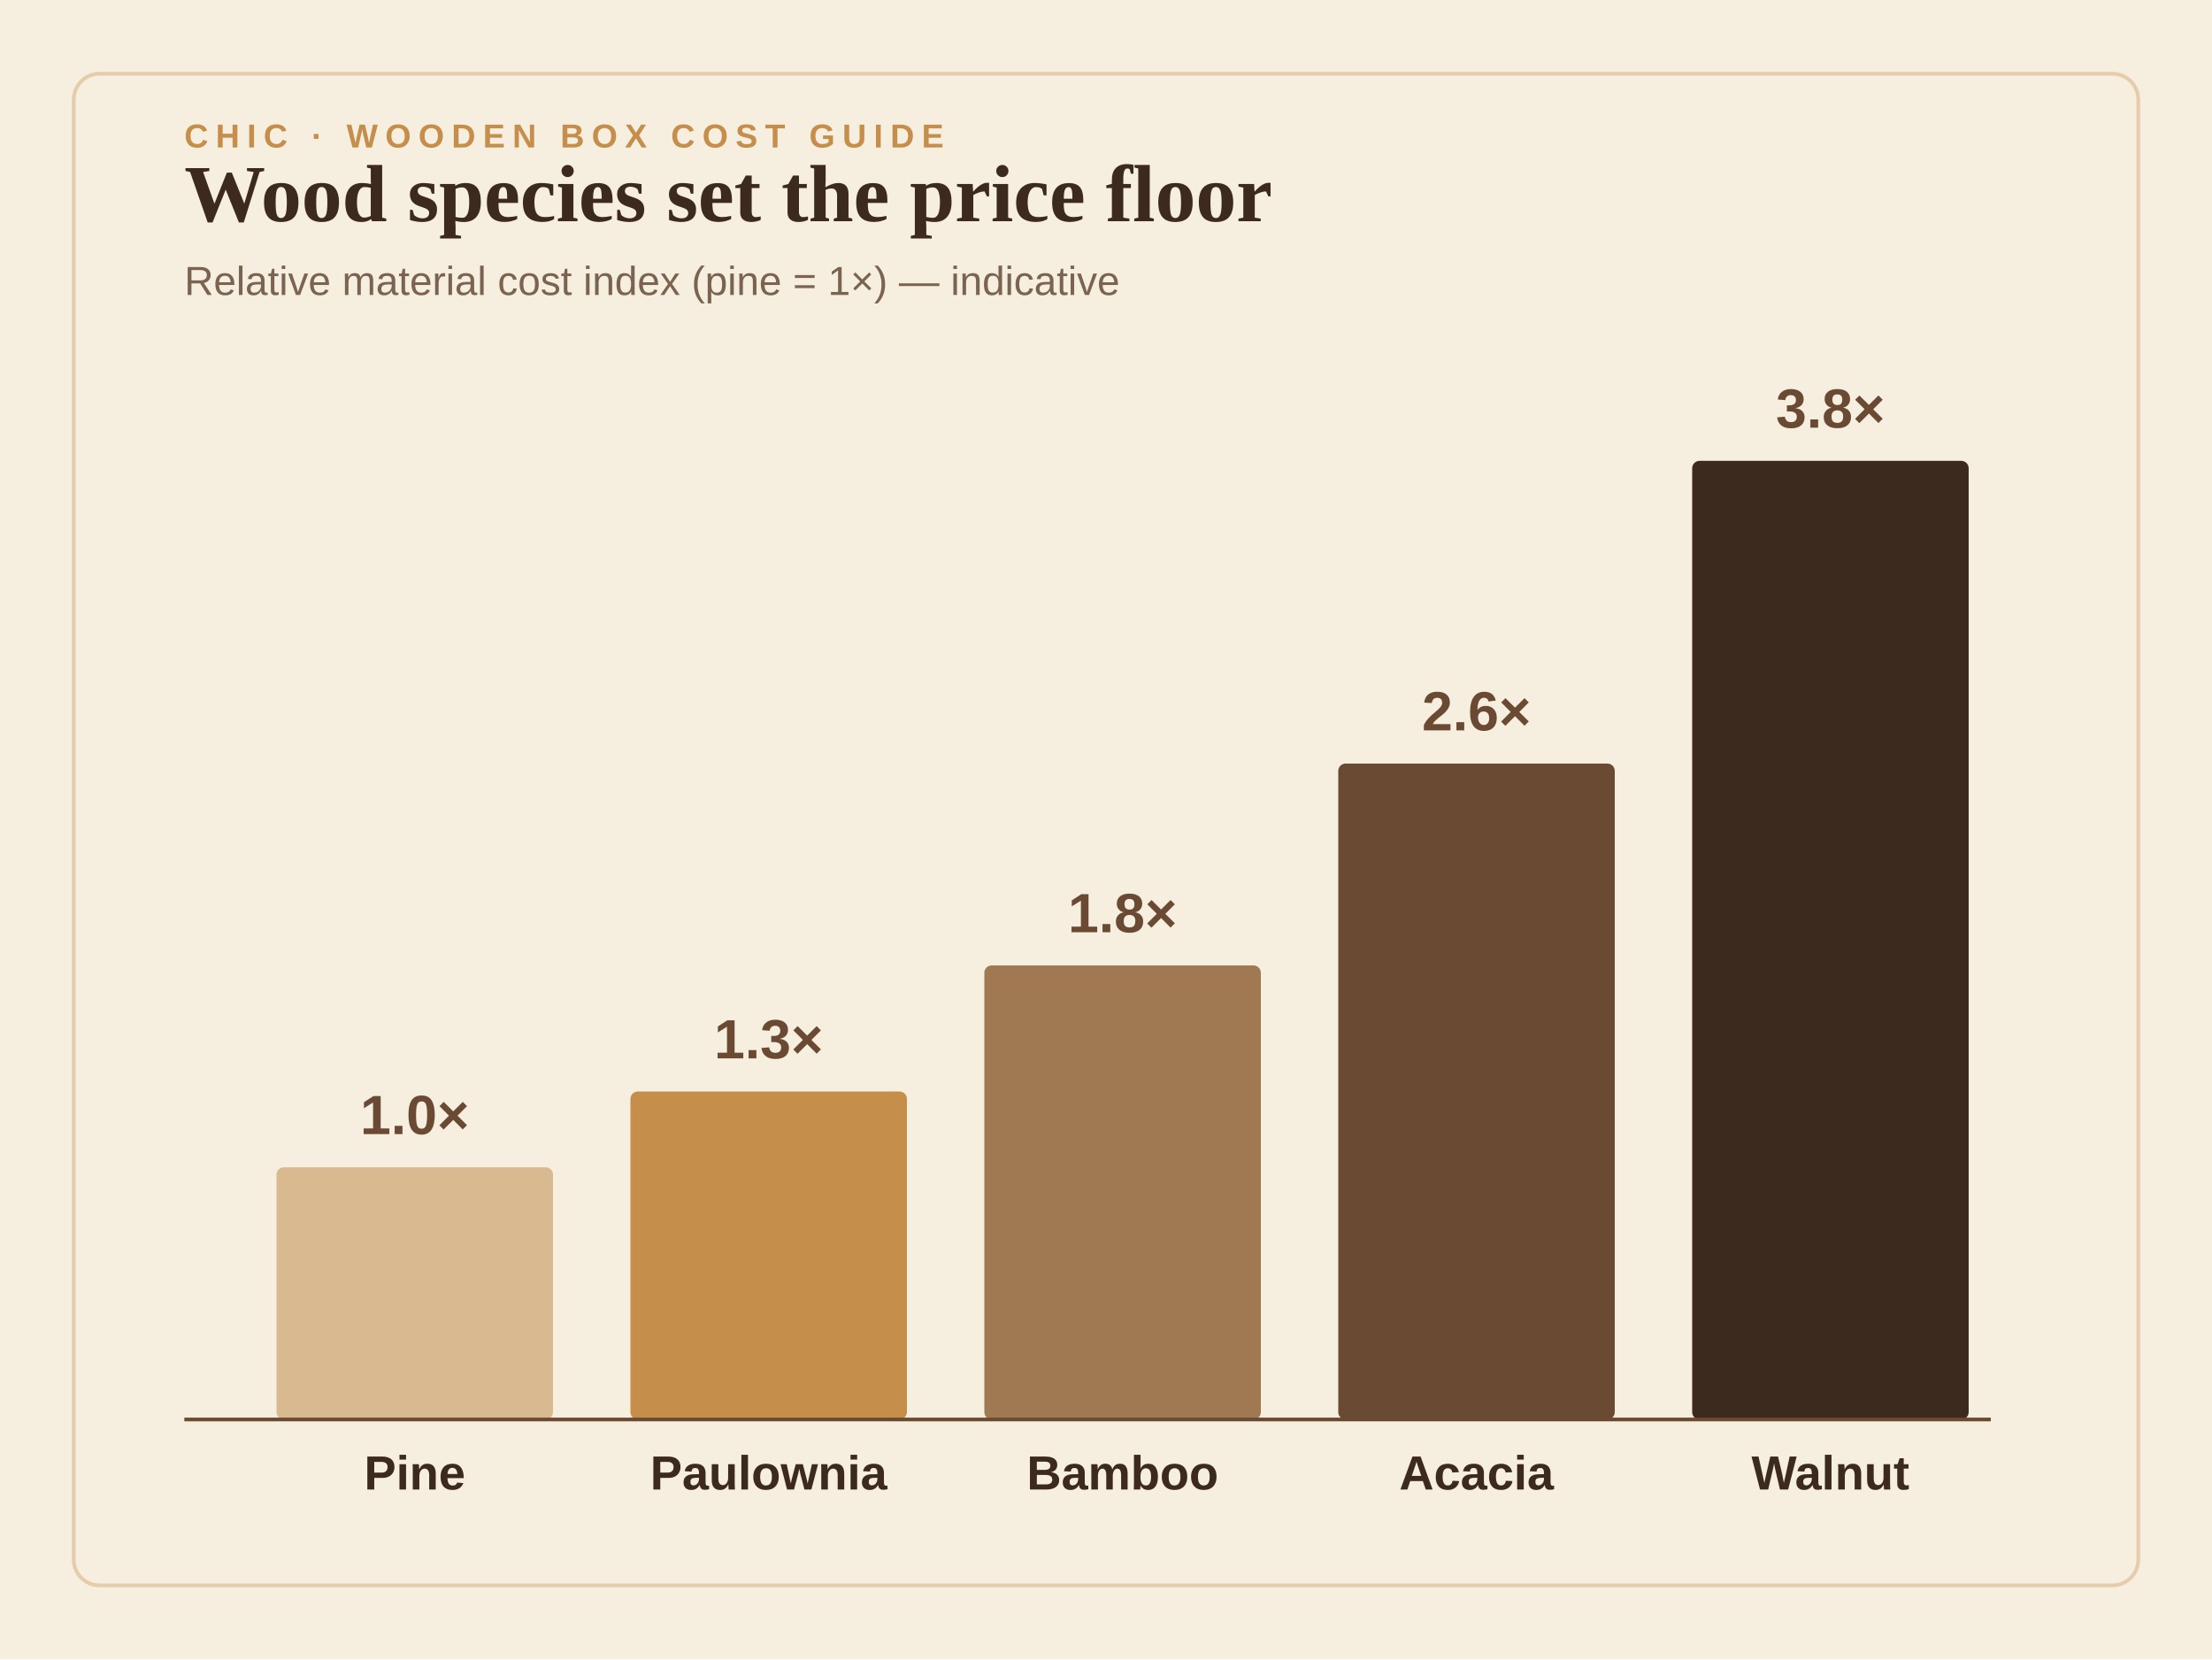
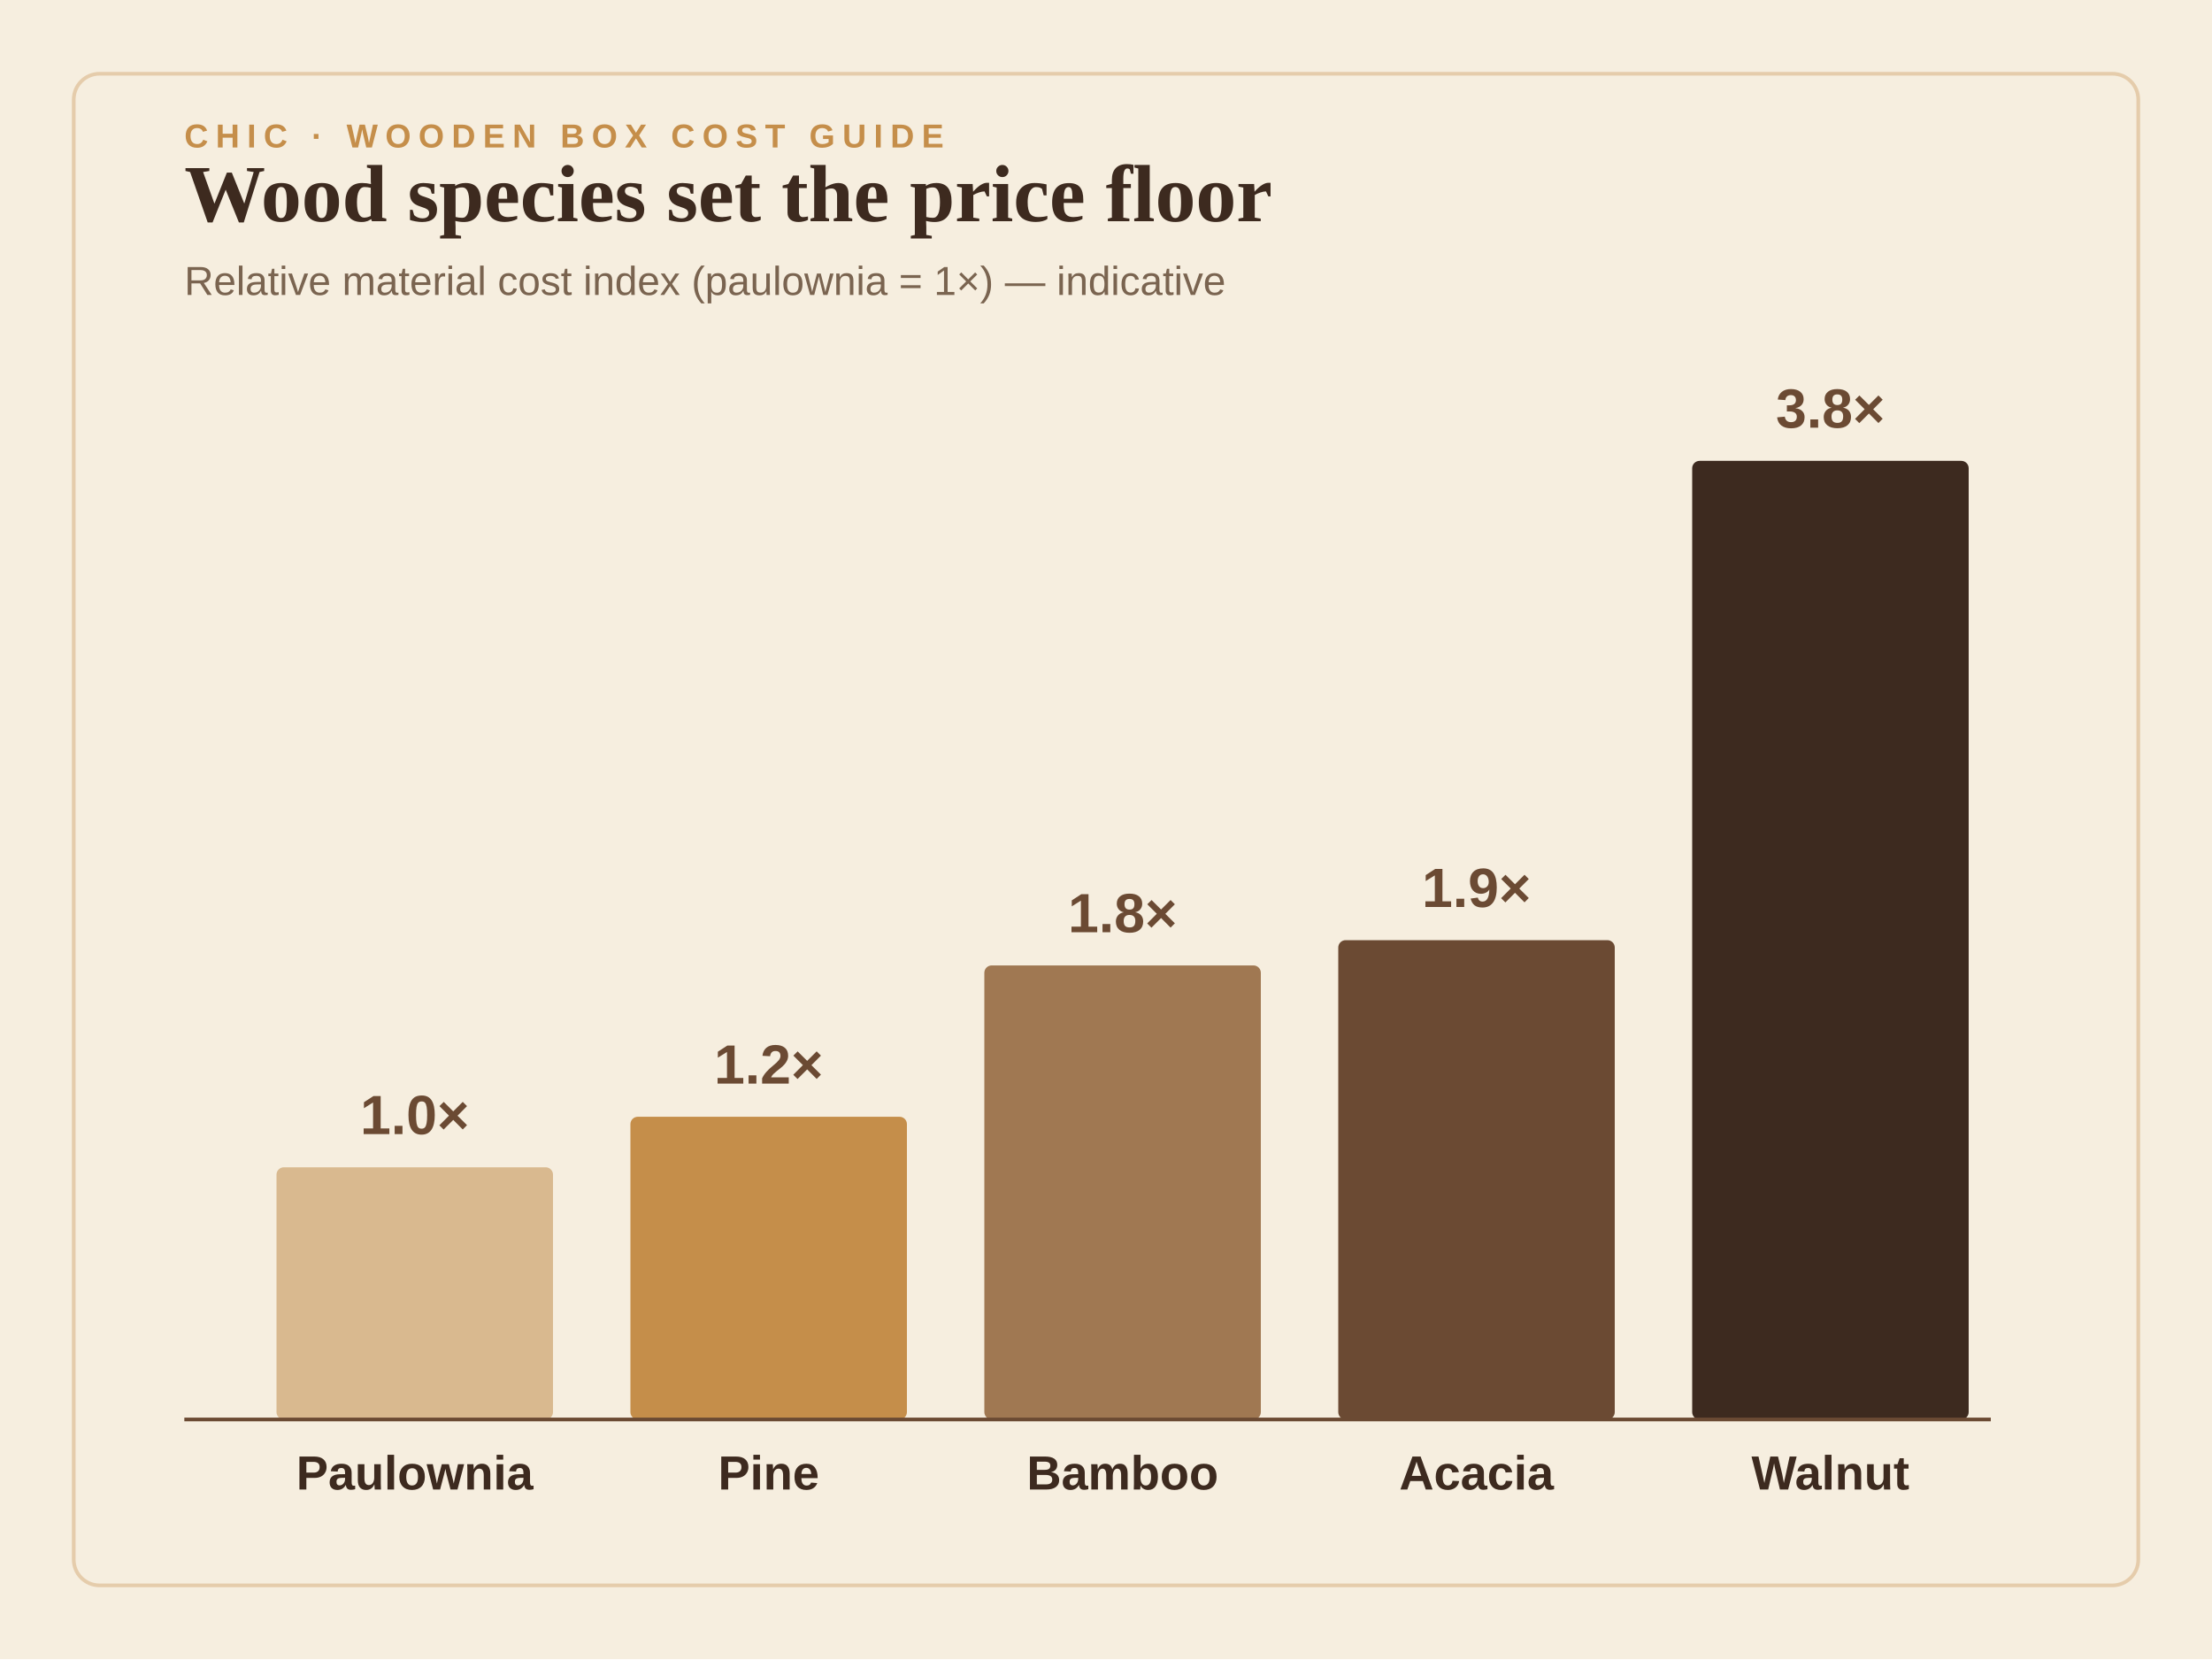
<svg xmlns="http://www.w3.org/2000/svg" viewBox="0 0 1200 900" font-family="'Helvetica Neue', Arial, sans-serif">
  <rect width="1200" height="900" fill="#F6EEDF" />
  <rect x="40" y="40" width="1120" height="820" rx="14" fill="none" stroke="#C58E4A" stroke-opacity="0.35" stroke-width="2" />
  <text x="100" y="80" font-size="18" letter-spacing="4" fill="#C58E4A" font-weight="700">CHIC · WOODEN BOX COST GUIDE</text>
  <text x="100" y="120" font-family="Georgia, 'Times New Roman', serif" font-size="44" font-weight="700" fill="#3D2A1F">Wood species set the price floor</text>
-   <text x="100" y="160" font-size="22" fill="#7A6450">Relative material cost index (pine = 1×) — indicative</text>
+   <text x="100" y="160" font-size="22" fill="#7A6450">Relative material cost index (paulownia = 1×) — indicative</text>
  <rect x="150" y="633.2" width="150" height="136.8" rx="4" fill="#D9B98F" />
  <text x="225" y="615.2" text-anchor="middle" font-size="30" font-weight="700" fill="#6B4A33">1.0×</text>
-   <text x="225" y="808" text-anchor="middle" font-size="26" fill="#3D2A1F" font-weight="600">Pine</text>
-   <rect x="342" y="592.1" width="150" height="177.9" rx="4" fill="#C58E4A" />
-   <text x="417" y="574.1" text-anchor="middle" font-size="30" font-weight="700" fill="#6B4A33">1.3×</text>
-   <text x="417" y="808" text-anchor="middle" font-size="26" fill="#3D2A1F" font-weight="600">Paulownia</text>
+   <text x="225" y="808" text-anchor="middle" font-size="26" fill="#3D2A1F" font-weight="600">Paulownia</text>
+   <rect x="342" y="605.8" width="150" height="164.2" rx="4" fill="#C58E4A" />
+   <text x="417" y="587.8" text-anchor="middle" font-size="30" font-weight="700" fill="#6B4A33">1.2×</text>
+   <text x="417" y="808" text-anchor="middle" font-size="26" fill="#3D2A1F" font-weight="600">Pine</text>
  <rect x="534" y="523.7" width="150" height="246.3" rx="4" fill="#A07852" />
  <text x="609" y="505.7" text-anchor="middle" font-size="30" font-weight="700" fill="#6B4A33">1.8×</text>
  <text x="609" y="808" text-anchor="middle" font-size="26" fill="#3D2A1F" font-weight="600">Bamboo</text>
-   <rect x="726" y="414.2" width="150" height="355.8" rx="4" fill="#6B4A33" />
-   <text x="801" y="396.2" text-anchor="middle" font-size="30" font-weight="700" fill="#6B4A33">2.6×</text>
+   <rect x="726" y="510.0" width="150" height="260.0" rx="4" fill="#6B4A33" />
+   <text x="801" y="492.0" text-anchor="middle" font-size="30" font-weight="700" fill="#6B4A33">1.9×</text>
  <text x="801" y="808" text-anchor="middle" font-size="26" fill="#3D2A1F" font-weight="600">Acacia</text>
  <rect x="918" y="250.0" width="150" height="520.0" rx="4" fill="#3D2A1F" />
  <text x="993" y="232.0" text-anchor="middle" font-size="30" font-weight="700" fill="#6B4A33">3.8×</text>
  <text x="993" y="808" text-anchor="middle" font-size="26" fill="#3D2A1F" font-weight="600">Walnut</text>
  <line x1="100" y1="770" x2="1080" y2="770" stroke="#6B4A33" stroke-width="2" />
</svg>
